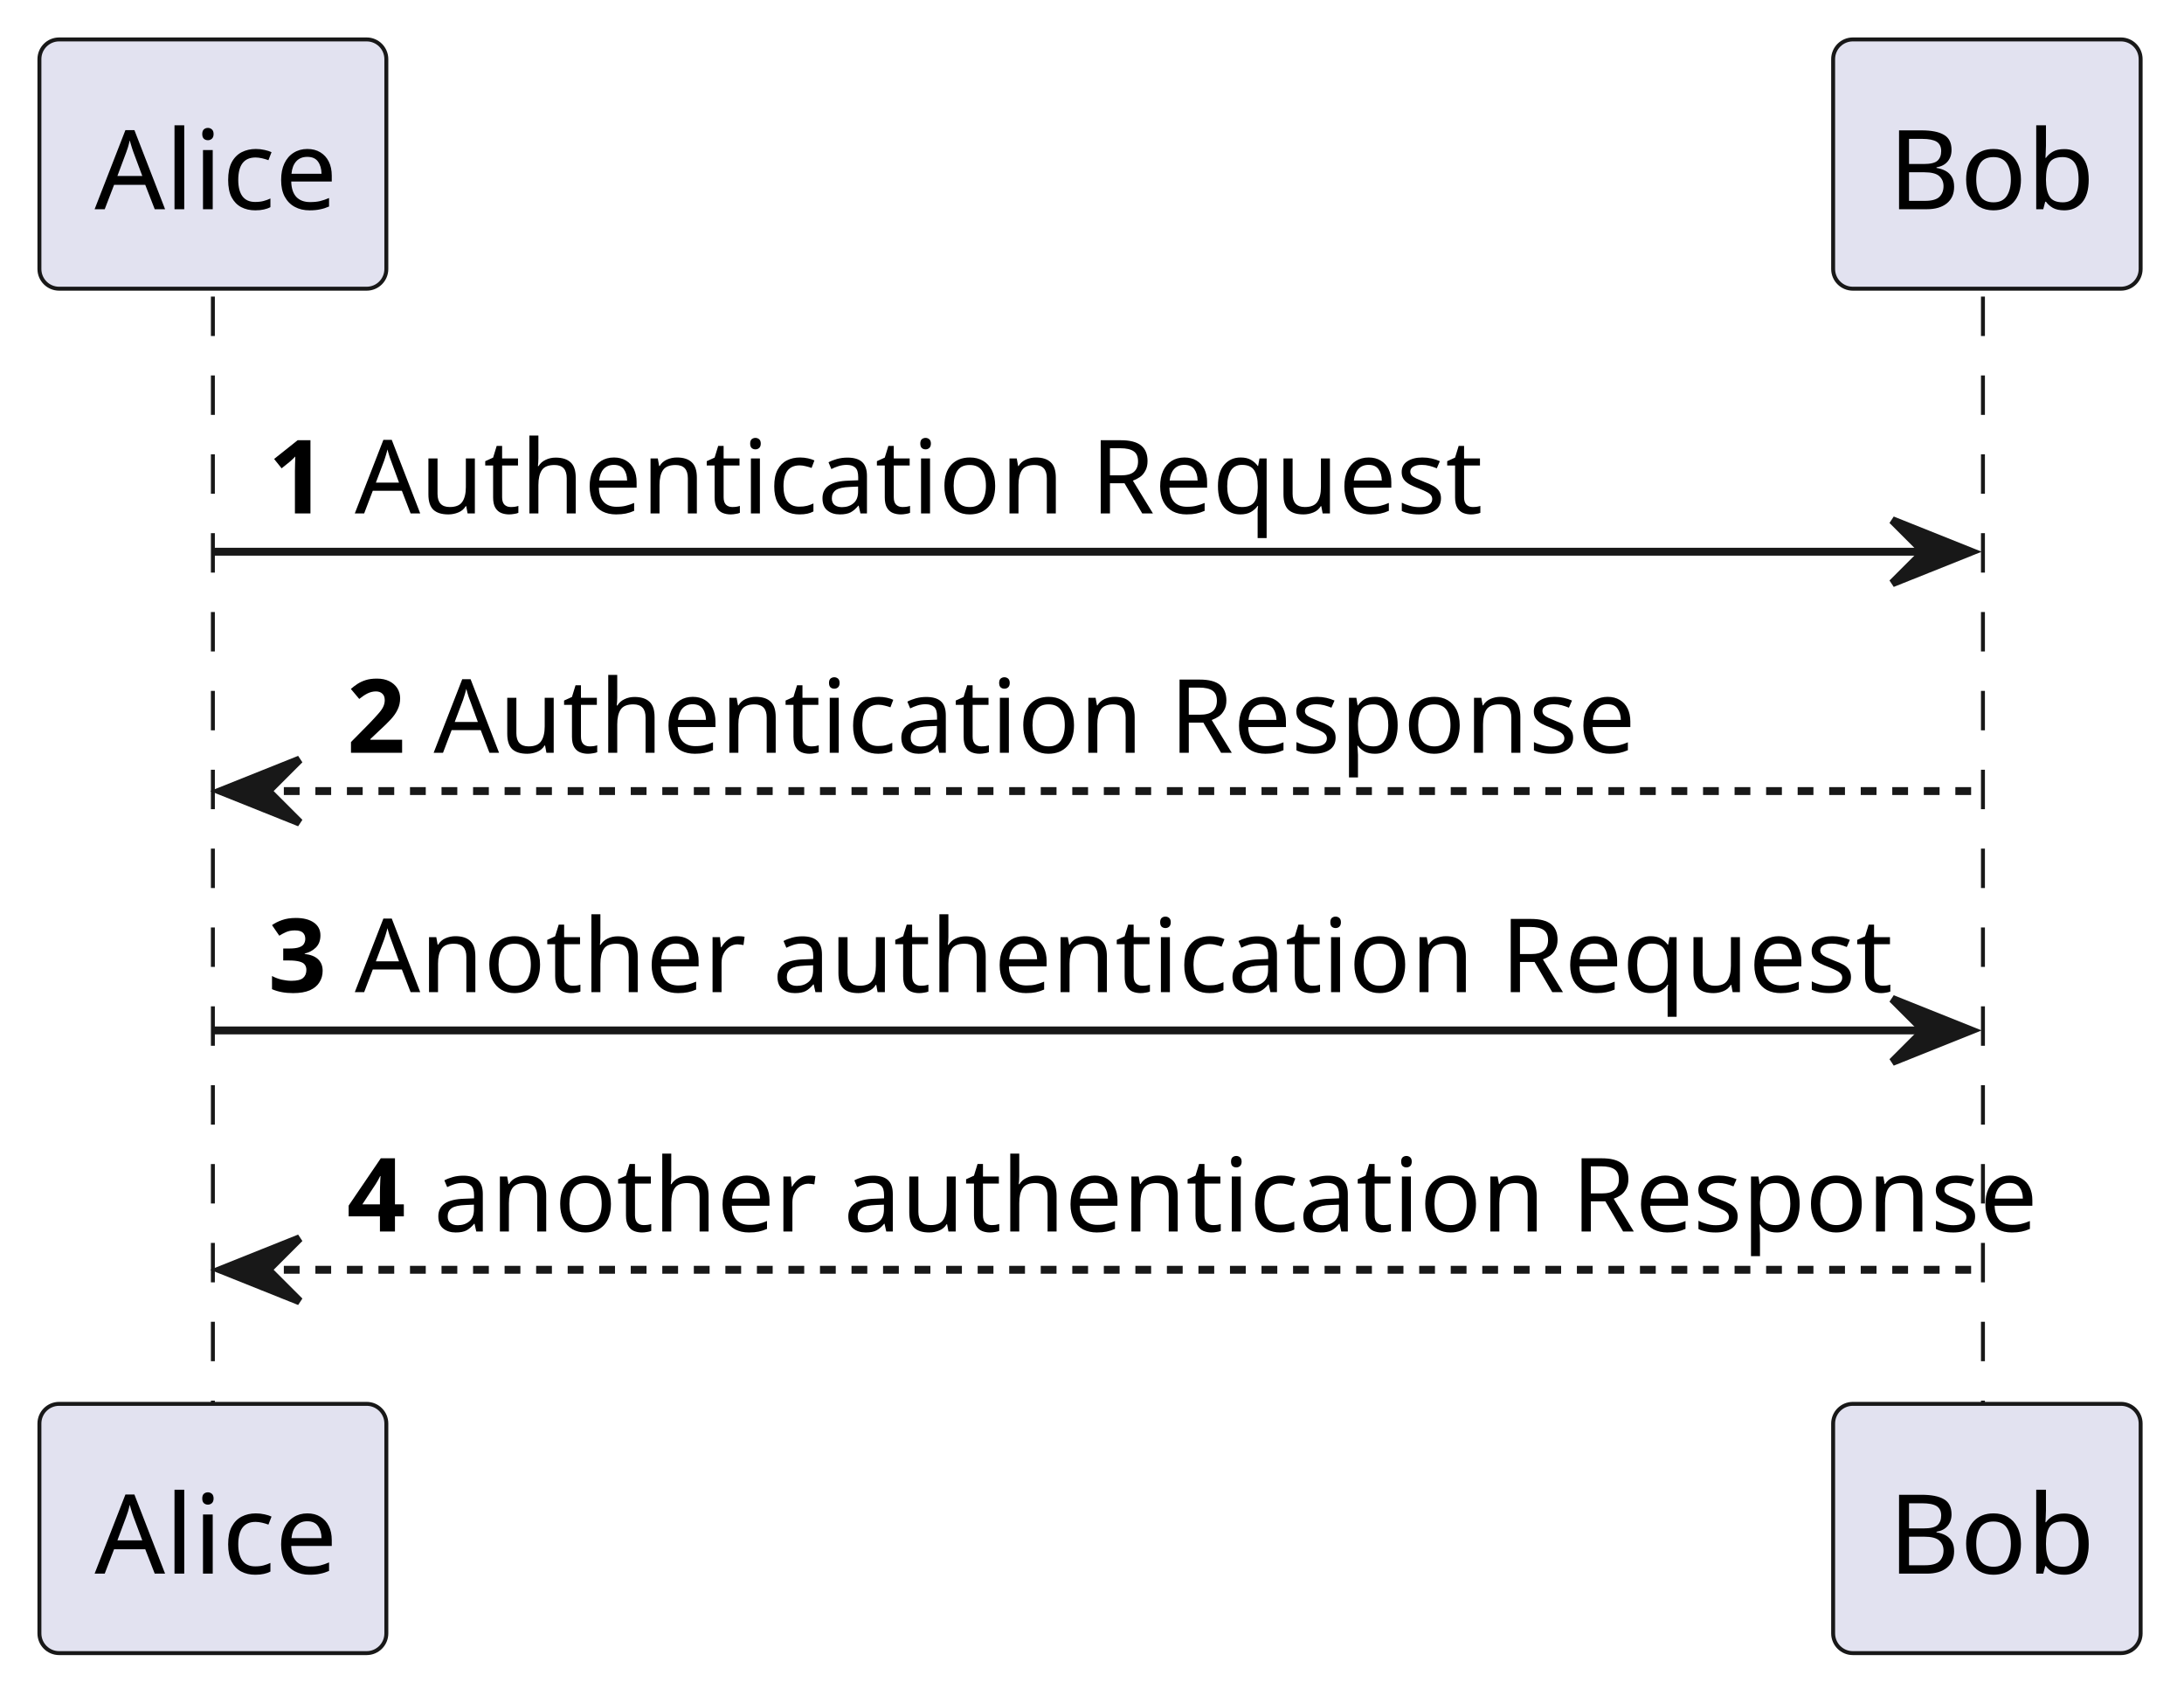
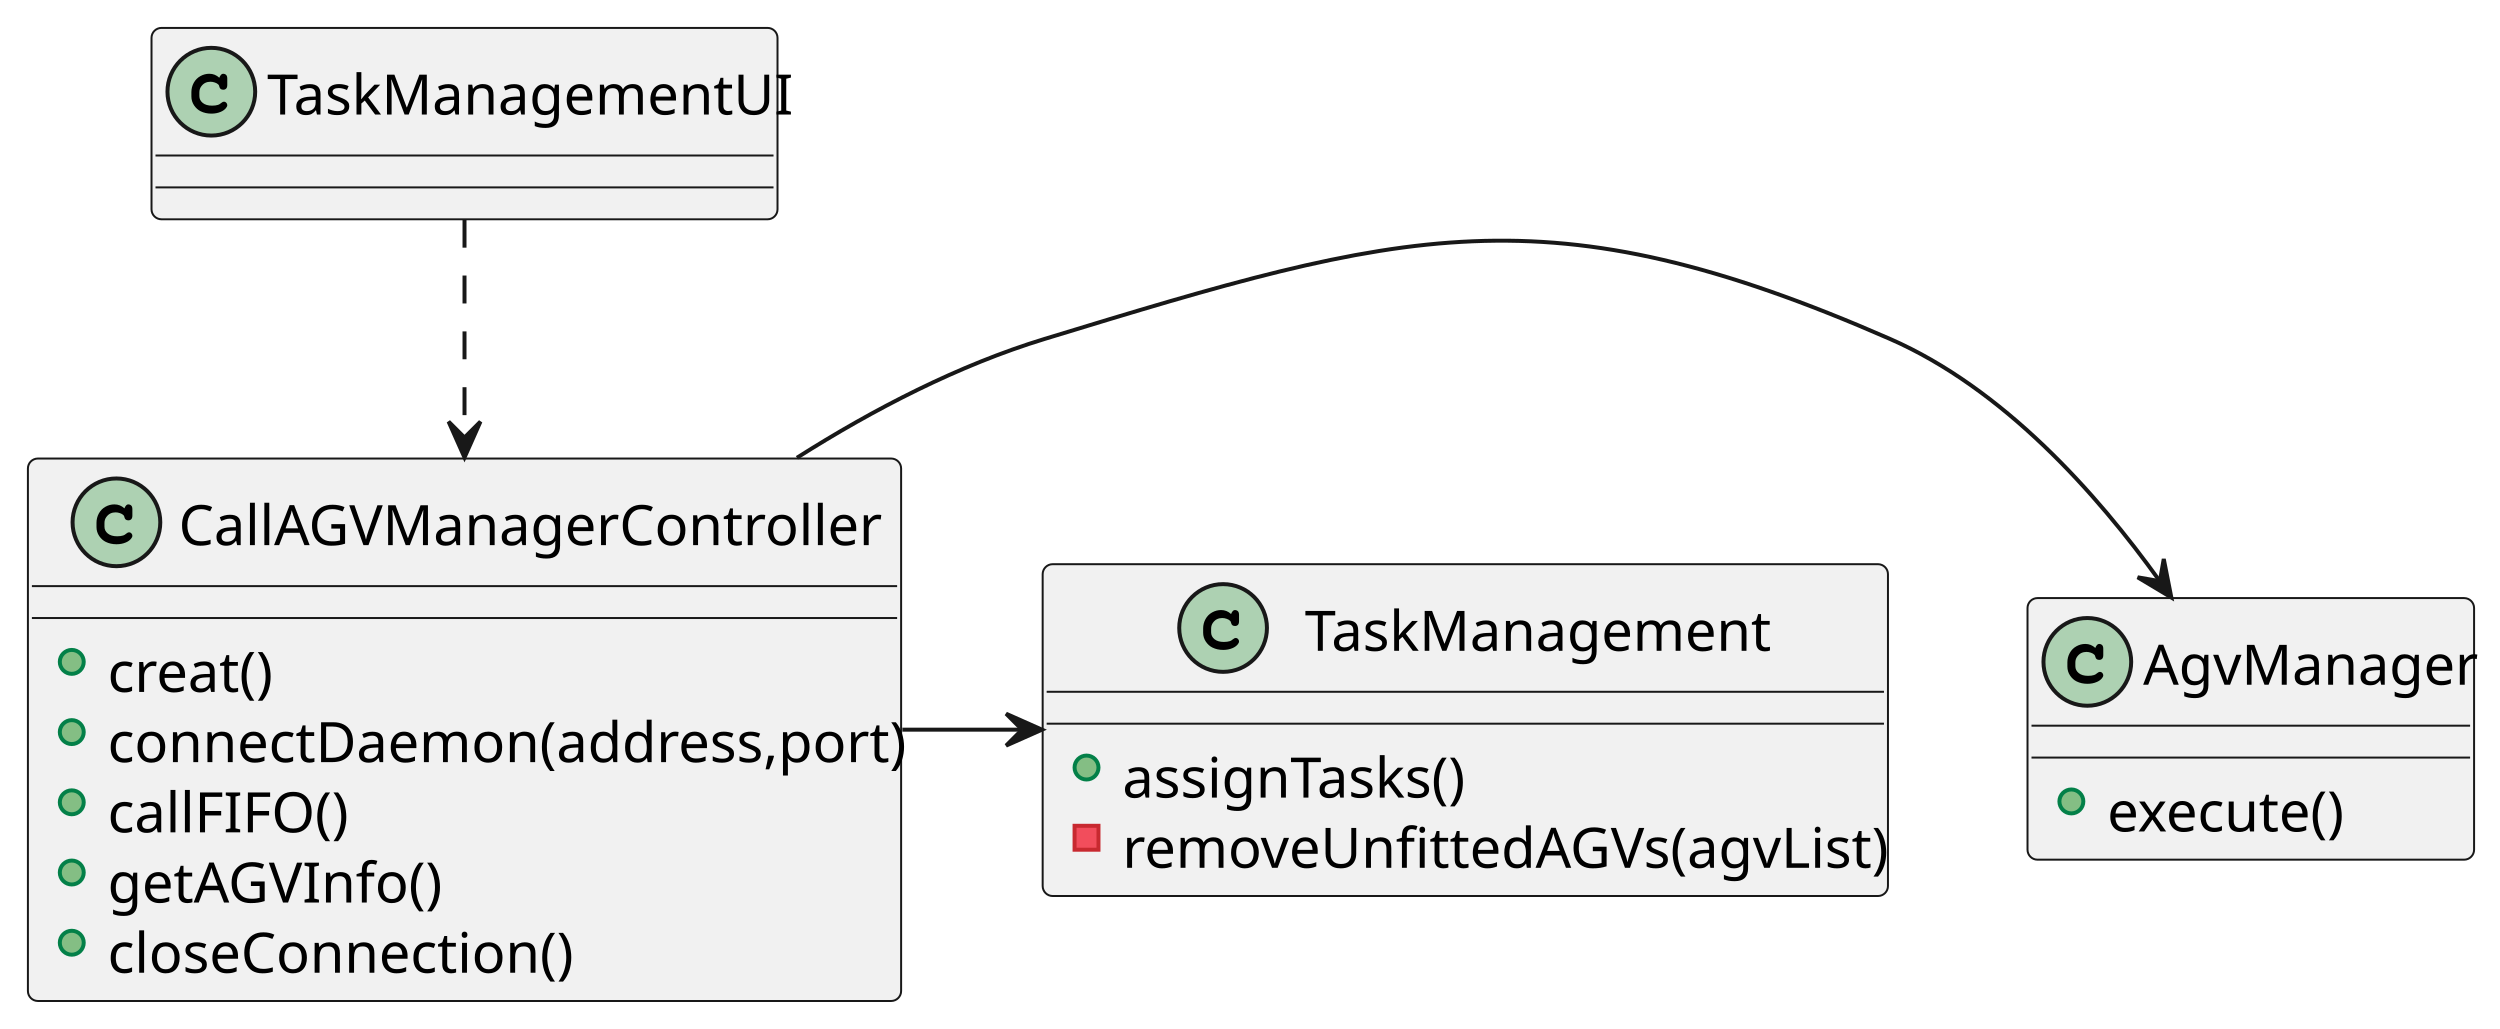
- <svg xmlns="http://www.w3.org/2000/svg" contentStyleType="text/css" height="215px" preserveAspectRatio="none" style="width:277px;height:215px;background:#FFFFFF;" version="1.1" viewBox="0 0 277 215" width="277px" zoomAndPan="magnify">
+ <svg xmlns="http://www.w3.org/2000/svg" contentStyleType="text/css" height="258px" preserveAspectRatio="none" style="width:627px;height:258px;background:#FFFFFF;" version="1.1" viewBox="0 0 627 258" width="627px" zoomAndPan="magnify">
  <defs />
  <g>
-     <line style="stroke:#181818;stroke-width:0.5;stroke-dasharray:5.0,5.0;" x1="27" x2="27" y1="37.609" y2="179.016" />
-     <line style="stroke:#181818;stroke-width:0.5;stroke-dasharray:5.0,5.0;" x1="251.5" x2="251.5" y1="37.609" y2="179.016" />
-     <rect fill="#E2E2F0" height="31.609" rx="2.5" ry="2.5" style="stroke:#181818;stroke-width:0.5;" width="44" x="5" y="5" />
-     <text fill="#000000" font-family="sans-serif" font-size="14" lengthAdjust="spacing" textLength="30" x="12" y="26.533">Alice</text>
-     <rect fill="#E2E2F0" height="31.609" rx="2.5" ry="2.5" style="stroke:#181818;stroke-width:0.5;" width="44" x="5" y="178.016" />
-     <text fill="#000000" font-family="sans-serif" font-size="14" lengthAdjust="spacing" textLength="30" x="12" y="199.549">Alice</text>
-     <rect fill="#E2E2F0" height="31.609" rx="2.5" ry="2.5" style="stroke:#181818;stroke-width:0.5;" width="39" x="232.5" y="5" />
-     <text fill="#000000" font-family="sans-serif" font-size="14" lengthAdjust="spacing" textLength="25" x="239.5" y="26.533">Bob</text>
-     <rect fill="#E2E2F0" height="31.609" rx="2.5" ry="2.5" style="stroke:#181818;stroke-width:0.5;" width="39" x="232.5" y="178.016" />
-     <text fill="#000000" font-family="sans-serif" font-size="14" lengthAdjust="spacing" textLength="25" x="239.5" y="199.549">Bob</text>
-     <polygon fill="#181818" points="240,65.961,250,69.961,240,73.961,244,69.961" style="stroke:#181818;stroke-width:1.0;" />
-     <line style="stroke:#181818;stroke-width:1.0;" x1="27" x2="246" y1="69.961" y2="69.961" />
-     <text fill="#000000" font-family="sans-serif" font-size="13" font-weight="bold" lengthAdjust="spacing" textLength="7" x="34" y="65.105">1</text>
-     <text fill="#000000" font-family="sans-serif" font-size="13" lengthAdjust="spacing" textLength="135" x="45" y="65.105">Authentication Request</text>
-     <polygon fill="#181818" points="38,96.312,28,100.312,38,104.312,34,100.312" style="stroke:#181818;stroke-width:1.0;" />
-     <line style="stroke:#181818;stroke-width:1.0;stroke-dasharray:2.0,2.0;" x1="32" x2="251" y1="100.312" y2="100.312" />
-     <text fill="#000000" font-family="sans-serif" font-size="13" font-weight="bold" lengthAdjust="spacing" textLength="7" x="44" y="95.456">2</text>
-     <text fill="#000000" font-family="sans-serif" font-size="13" lengthAdjust="spacing" textLength="145" x="55" y="95.456">Authentication Response</text>
-     <polygon fill="#181818" points="240,126.664,250,130.664,240,134.664,244,130.664" style="stroke:#181818;stroke-width:1.0;" />
-     <line style="stroke:#181818;stroke-width:1.0;" x1="27" x2="246" y1="130.664" y2="130.664" />
-     <text fill="#000000" font-family="sans-serif" font-size="13" font-weight="bold" lengthAdjust="spacing" textLength="7" x="34" y="125.808">3</text>
-     <text fill="#000000" font-family="sans-serif" font-size="13" lengthAdjust="spacing" textLength="182" x="45" y="125.808">Another authentication Request</text>
-     <polygon fill="#181818" points="38,157.016,28,161.016,38,165.016,34,161.016" style="stroke:#181818;stroke-width:1.0;" />
-     <line style="stroke:#181818;stroke-width:1.0;stroke-dasharray:2.0,2.0;" x1="32" x2="251" y1="161.016" y2="161.016" />
-     <text fill="#000000" font-family="sans-serif" font-size="13" font-weight="bold" lengthAdjust="spacing" textLength="7" x="44" y="156.159">4</text>
-     <text fill="#000000" font-family="sans-serif" font-size="13" lengthAdjust="spacing" textLength="190" x="55" y="156.159">another authentication Response</text>
+     <g id="elem_TaskManagementUI">
+       <rect codeLine="2" fill="#F1F1F1" height="48" id="TaskManagementUI" rx="2.5" ry="2.5" style="stroke:#181818;stroke-width:0.5;" width="157" x="38" y="7" />
+       <ellipse cx="53" cy="23" fill="#ADD1B2" rx="11" ry="11" style="stroke:#181818;stroke-width:1.0;" />
+       <path d="M55,19.5 Q55.203,19 55.438,18.75 Q55.672,18.5 55.938,18.5 Q56.406,18.5 56.703,18.781 Q57,19.062 57,19.719 L57,21.281 Q57,21.938 56.719,22.219 Q56.438,22.5 56,22.5 Q55.609,22.5 55.359,22.328 Q55.109,22.156 55,21.703 Q54.953,21.391 54.781,21.219 Q54.469,20.891 53.906,20.703 Q53.344,20.5 52.781,20.5 Q52.078,20.5 51.484,20.781 Q50.906,21.062 50.453,21.688 Q50,22.312 50,23.172 L50,24.094 Q50,25.125 50.844,25.812 Q51.688,26.5 53.188,26.5 Q54.078,26.5 54.703,26.297 Q55.062,26.188 55.469,25.828 Q55.734,25.625 55.875,25.562 Q56.016,25.5 56.188,25.5 Q56.516,25.5 56.75,25.766 Q57,26.016 57,26.375 Q57,26.719 56.656,27.125 Q56.156,27.719 55.359,28.047 Q54.312,28.5 53.031,28.5 Q51.531,28.5 50.328,27.906 Q49.359,27.438 48.672,26.422 Q48,25.406 48,24.203 L48,23.109 Q48,21.859 48.594,20.766 Q49.203,19.672 50.25,19.094 Q51.312,18.5 52.5,18.5 Q53.219,18.5 53.844,18.75 Q54.469,19 55,19.5 Z " fill="#000000" />
+       <text fill="#000000" font-family="sans-serif" font-size="14" lengthAdjust="spacing" textLength="125" x="67" y="28.729">TaskManagementUI</text>
+       <line style="stroke:#181818;stroke-width:0.5;" x1="39" x2="194" y1="39" y2="39" />
+       <line style="stroke:#181818;stroke-width:0.5;" x1="39" x2="194" y1="47" y2="47" />
+     </g>
+     <g id="elem_CallAGVManagerController">
+       <rect codeLine="4" fill="#F1F1F1" height="136.047" id="CallAGVManagerController" rx="2.5" ry="2.5" style="stroke:#181818;stroke-width:0.5;" width="219" x="7" y="115" />
+       <ellipse cx="29.2" cy="131" fill="#ADD1B2" rx="11" ry="11" style="stroke:#181818;stroke-width:1.0;" />
+       <path d="M31.2,127.5 Q31.403,127 31.637,126.75 Q31.872,126.5 32.138,126.5 Q32.606,126.5 32.903,126.781 Q33.2,127.062 33.2,127.719 L33.2,129.281 Q33.2,129.938 32.919,130.219 Q32.638,130.5 32.2,130.5 Q31.809,130.5 31.559,130.328 Q31.309,130.156 31.2,129.703 Q31.153,129.391 30.981,129.219 Q30.669,128.891 30.106,128.703 Q29.544,128.5 28.981,128.5 Q28.278,128.5 27.684,128.781 Q27.106,129.062 26.653,129.688 Q26.2,130.312 26.2,131.172 L26.2,132.094 Q26.2,133.125 27.044,133.812 Q27.887,134.5 29.387,134.5 Q30.278,134.5 30.903,134.297 Q31.262,134.188 31.669,133.828 Q31.934,133.625 32.075,133.562 Q32.216,133.5 32.388,133.5 Q32.716,133.5 32.95,133.766 Q33.2,134.016 33.2,134.375 Q33.2,134.719 32.856,135.125 Q32.356,135.719 31.559,136.047 Q30.512,136.5 29.231,136.5 Q27.731,136.5 26.528,135.906 Q25.559,135.438 24.872,134.422 Q24.2,133.406 24.2,132.203 L24.2,131.109 Q24.2,129.859 24.794,128.766 Q25.403,127.672 26.45,127.094 Q27.512,126.5 28.7,126.5 Q29.419,126.5 30.044,126.75 Q30.669,127 31.2,127.5 Z " fill="#000000" />
+       <text fill="#000000" font-family="sans-serif" font-size="14" lengthAdjust="spacing" textLength="171" x="44.8" y="136.728">CallAGVManagerController</text>
+       <line style="stroke:#181818;stroke-width:0.5;" x1="8" x2="225" y1="147" y2="147" />
+       <line style="stroke:#181818;stroke-width:0.5;" x1="8" x2="225" y1="155" y2="155" />
+       <ellipse cx="18" cy="166" fill="#84BE84" rx="3" ry="3" style="stroke:#038048;stroke-width:1.0;" />
+       <text fill="#000000" font-family="sans-serif" font-size="14" lengthAdjust="spacing" textLength="42" x="27" y="173.533">creat()</text>
+       <ellipse cx="18" cy="183.609" fill="#84BE84" rx="3" ry="3" style="stroke:#038048;stroke-width:1.0;" />
+       <text fill="#000000" font-family="sans-serif" font-size="14" lengthAdjust="spacing" textLength="193" x="27" y="191.143">connectDaemon(address,port)</text>
+       <ellipse cx="18" cy="201.219" fill="#84BE84" rx="3" ry="3" style="stroke:#038048;stroke-width:1.0;" />
+       <text fill="#000000" font-family="sans-serif" font-size="14" lengthAdjust="spacing" textLength="63" x="27" y="208.752">callFIFO()</text>
+       <ellipse cx="18" cy="218.828" fill="#84BE84" rx="3" ry="3" style="stroke:#038048;stroke-width:1.0;" />
+       <text fill="#000000" font-family="sans-serif" font-size="14" lengthAdjust="spacing" textLength="82" x="27" y="226.361">getAGVInfo()</text>
+       <ellipse cx="18" cy="236.438" fill="#84BE84" rx="3" ry="3" style="stroke:#038048;stroke-width:1.0;" />
+       <text fill="#000000" font-family="sans-serif" font-size="14" lengthAdjust="spacing" textLength="115" x="27" y="243.971">closeConnection()</text>
+     </g>
+     <g id="elem_AgvManager">
+       <rect codeLine="12" fill="#F1F1F1" height="65.609" id="AgvManager" rx="2.5" ry="2.5" style="stroke:#181818;stroke-width:0.5;" width="112" x="508.5" y="150" />
+       <ellipse cx="523.5" cy="166" fill="#ADD1B2" rx="11" ry="11" style="stroke:#181818;stroke-width:1.0;" />
+       <path d="M525.5,162.5 Q525.703,162 525.938,161.75 Q526.172,161.5 526.438,161.5 Q526.906,161.5 527.203,161.781 Q527.5,162.062 527.5,162.719 L527.5,164.281 Q527.5,164.938 527.219,165.219 Q526.938,165.5 526.5,165.5 Q526.109,165.5 525.859,165.328 Q525.609,165.156 525.5,164.703 Q525.453,164.391 525.281,164.219 Q524.969,163.891 524.406,163.703 Q523.844,163.5 523.281,163.5 Q522.578,163.5 521.984,163.781 Q521.406,164.062 520.953,164.688 Q520.5,165.312 520.5,166.172 L520.5,167.094 Q520.5,168.125 521.344,168.812 Q522.188,169.5 523.688,169.5 Q524.578,169.5 525.203,169.297 Q525.562,169.188 525.969,168.828 Q526.234,168.625 526.375,168.562 Q526.516,168.5 526.688,168.5 Q527.016,168.5 527.25,168.766 Q527.5,169.016 527.5,169.375 Q527.5,169.719 527.156,170.125 Q526.656,170.719 525.859,171.047 Q524.812,171.5 523.531,171.5 Q522.031,171.5 520.828,170.906 Q519.859,170.438 519.172,169.422 Q518.5,168.406 518.5,167.203 L518.5,166.109 Q518.5,164.859 519.094,163.766 Q519.703,162.672 520.75,162.094 Q521.812,161.5 523,161.5 Q523.719,161.5 524.344,161.75 Q524.969,162 525.5,162.5 Z " fill="#000000" />
+       <text fill="#000000" font-family="sans-serif" font-size="14" lengthAdjust="spacing" textLength="80" x="537.5" y="171.728">AgvManager</text>
+       <line style="stroke:#181818;stroke-width:0.5;" x1="509.5" x2="619.5" y1="182" y2="182" />
+       <line style="stroke:#181818;stroke-width:0.5;" x1="509.5" x2="619.5" y1="190" y2="190" />
+       <ellipse cx="519.5" cy="201" fill="#84BE84" rx="3" ry="3" style="stroke:#038048;stroke-width:1.0;" />
+       <text fill="#000000" font-family="sans-serif" font-size="14" lengthAdjust="spacing" textLength="59" x="528.5" y="208.533">execute()</text>
+     </g>
+     <g id="elem_TaskManagement">
+       <rect codeLine="16" fill="#F1F1F1" height="83.219" id="TaskManagement" rx="2.5" ry="2.5" style="stroke:#181818;stroke-width:0.5;" width="212" x="261.5" y="141.5" />
+       <ellipse cx="306.75" cy="157.5" fill="#ADD1B2" rx="11" ry="11" style="stroke:#181818;stroke-width:1.0;" />
+       <path d="M308.75,154 Q308.953,153.5 309.188,153.25 Q309.422,153 309.688,153 Q310.156,153 310.453,153.281 Q310.75,153.562 310.75,154.219 L310.75,155.781 Q310.75,156.438 310.469,156.719 Q310.188,157 309.75,157 Q309.359,157 309.109,156.828 Q308.859,156.656 308.75,156.203 Q308.703,155.891 308.531,155.719 Q308.219,155.391 307.656,155.203 Q307.094,155 306.531,155 Q305.828,155 305.234,155.281 Q304.656,155.562 304.203,156.188 Q303.75,156.812 303.75,157.672 L303.75,158.594 Q303.75,159.625 304.594,160.312 Q305.438,161 306.938,161 Q307.828,161 308.453,160.797 Q308.812,160.688 309.219,160.328 Q309.484,160.125 309.625,160.062 Q309.766,160 309.938,160 Q310.266,160 310.5,160.266 Q310.75,160.516 310.75,160.875 Q310.75,161.219 310.406,161.625 Q309.906,162.219 309.109,162.547 Q308.062,163 306.781,163 Q305.281,163 304.078,162.406 Q303.109,161.938 302.422,160.922 Q301.75,159.906 301.75,158.703 L301.75,157.609 Q301.75,156.359 302.344,155.266 Q302.953,154.172 304,153.594 Q305.062,153 306.25,153 Q306.969,153 307.594,153.25 Q308.219,153.5 308.75,154 Z " fill="#000000" />
+       <text fill="#000000" font-family="sans-serif" font-size="14" lengthAdjust="spacing" textLength="113" x="327.25" y="163.228">TaskManagement</text>
+       <line style="stroke:#181818;stroke-width:0.5;" x1="262.5" x2="472.5" y1="173.5" y2="173.5" />
+       <line style="stroke:#181818;stroke-width:0.5;" x1="262.5" x2="472.5" y1="181.5" y2="181.5" />
+       <ellipse cx="272.5" cy="192.5" fill="#84BE84" rx="3" ry="3" style="stroke:#038048;stroke-width:1.0;" />
+       <text fill="#000000" font-family="sans-serif" font-size="14" lengthAdjust="spacing" textLength="89" x="281.5" y="200.033">assignTasks()</text>
+       <rect fill="#F24D5C" height="6" style="stroke:#C82930;stroke-width:1.0;" width="6" x="269.5" y="207.109" />
+       <text fill="#000000" font-family="sans-serif" font-size="14" lengthAdjust="spacing" textLength="186" x="281.5" y="217.643">removeUnfittedAGVs(agvList)</text>
+     </g>
+     <g id="link_TaskManagementUI_CallAGVManagerController">
+       <path codeLine="22" d="M116.5,55.11 C116.5,69.88 116.5,89.92 116.5,109.71 " fill="none" id="TaskManagementUI-to-CallAGVManagerController" style="stroke:#181818;stroke-width:1.0;stroke-dasharray:7.0,7.0;" />
+       <polygon fill="#181818" points="116.5,114.74,120.5,105.74,116.5,109.74,112.5,105.74,116.5,114.74" style="stroke:#181818;stroke-width:1.0;" />
+     </g>
+     <g id="link_CallAGVManagerController_AgvManager">
+       <path codeLine="24" d="M199.87,114.81 C219.19,102.55 240.45,91.58 262,85 C352.11,57.48 387.68,47.22 474,85 C502.36,97.41 525.78,123.59 541.68,145.76 " fill="none" id="CallAGVManagerController-to-AgvManager" style="stroke:#181818;stroke-width:1.0;" />
+       <polygon fill="#181818" points="544.57,149.85,542.668,140.187,541.695,145.759,536.122,144.787,544.57,149.85" style="stroke:#181818;stroke-width:1.0;" />
+     </g>
+     <g id="link_CallAGVManagerController_TaskManagement">
+       <path codeLine="25" d="M226.31,183 C236.25,183 246.19,183 256.14,183 " fill="none" id="CallAGVManagerController-to-TaskManagement" style="stroke:#181818;stroke-width:1.0;" />
+       <polygon fill="#181818" points="261.33,183,252.33,179,256.33,183,252.33,187,261.33,183" style="stroke:#181818;stroke-width:1.0;" />
+     </g>
  </g>
</svg>
